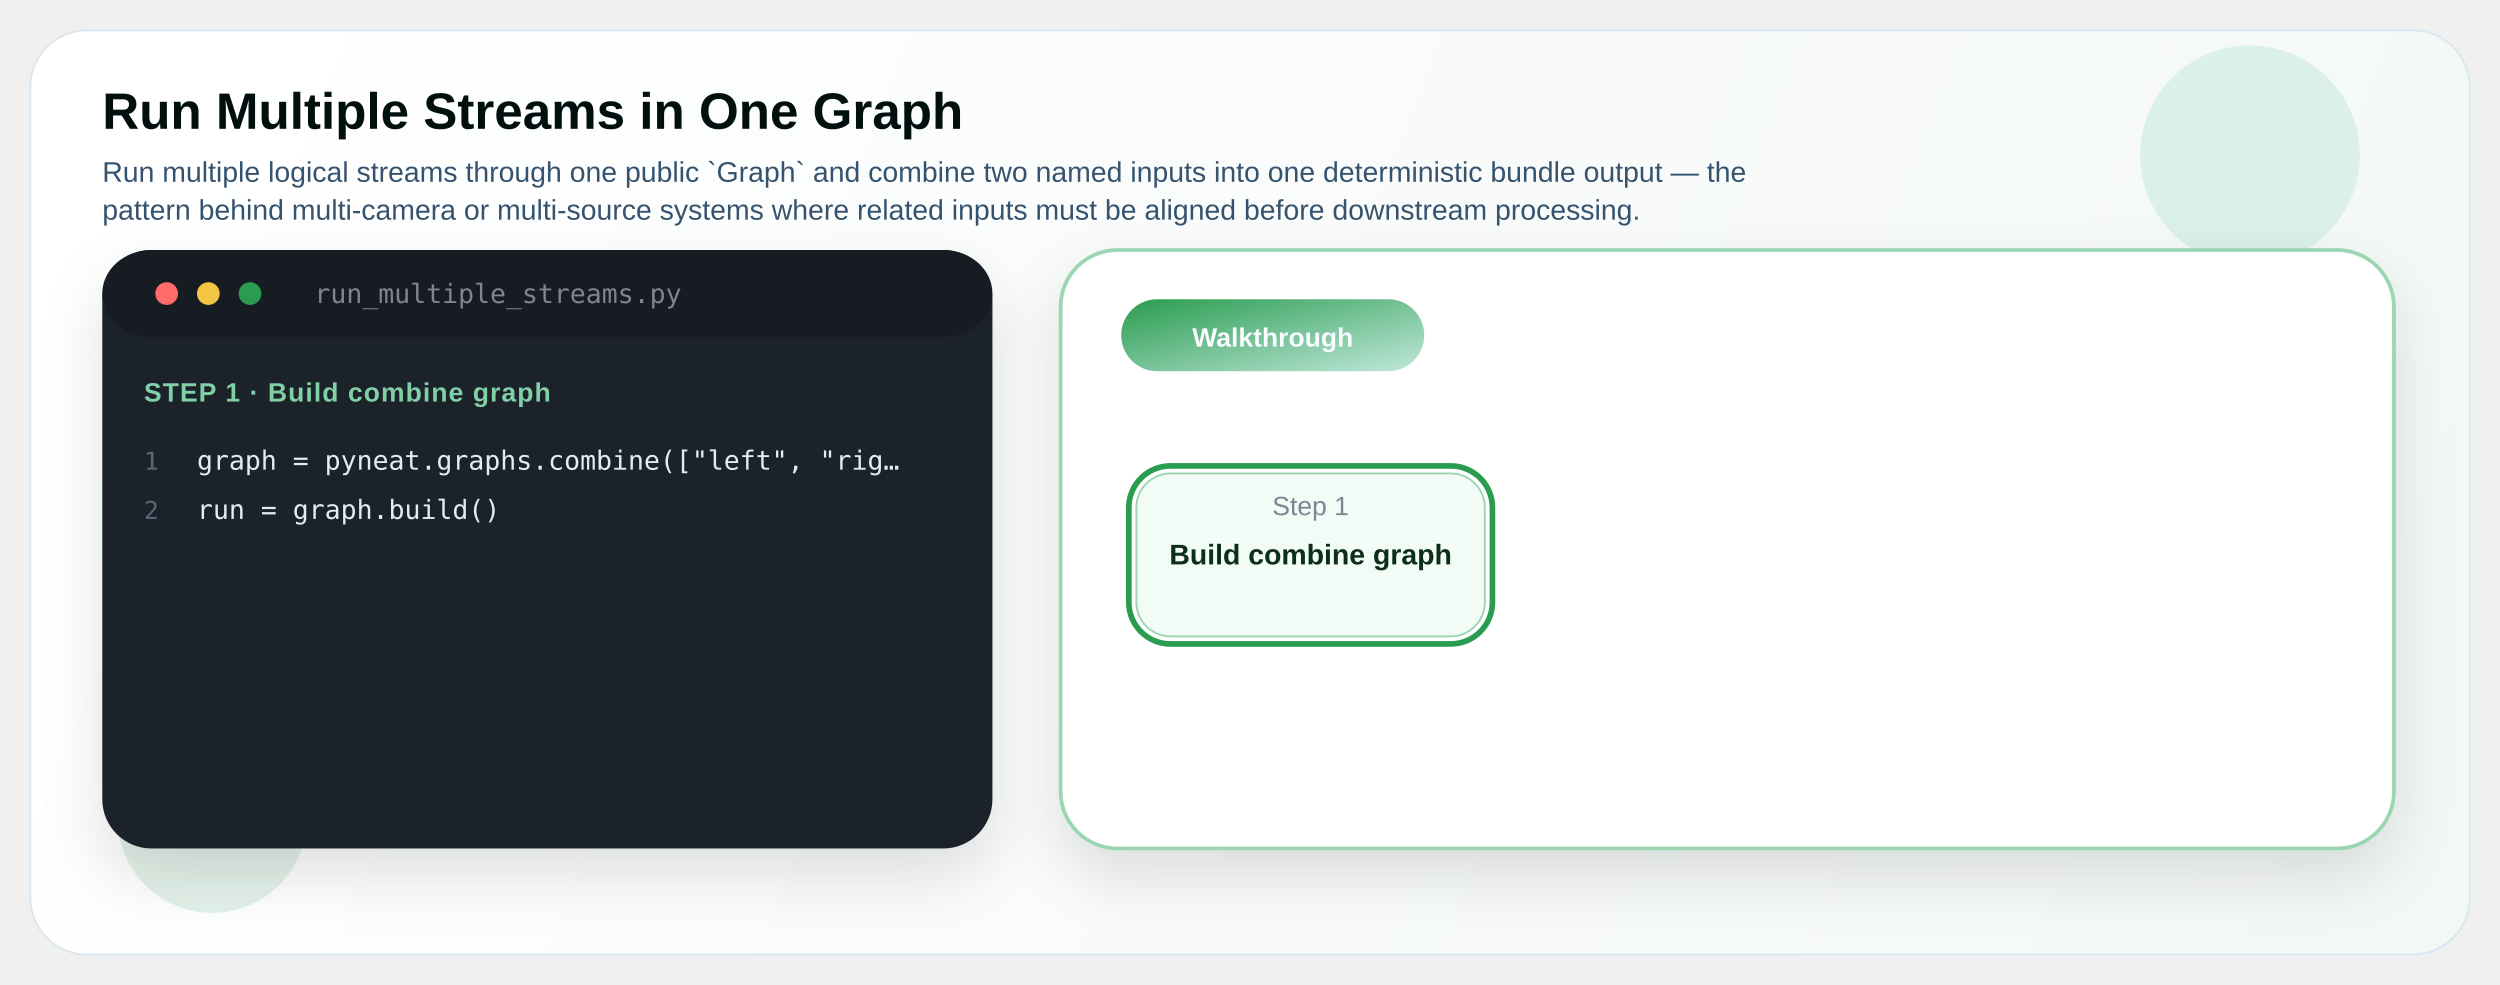
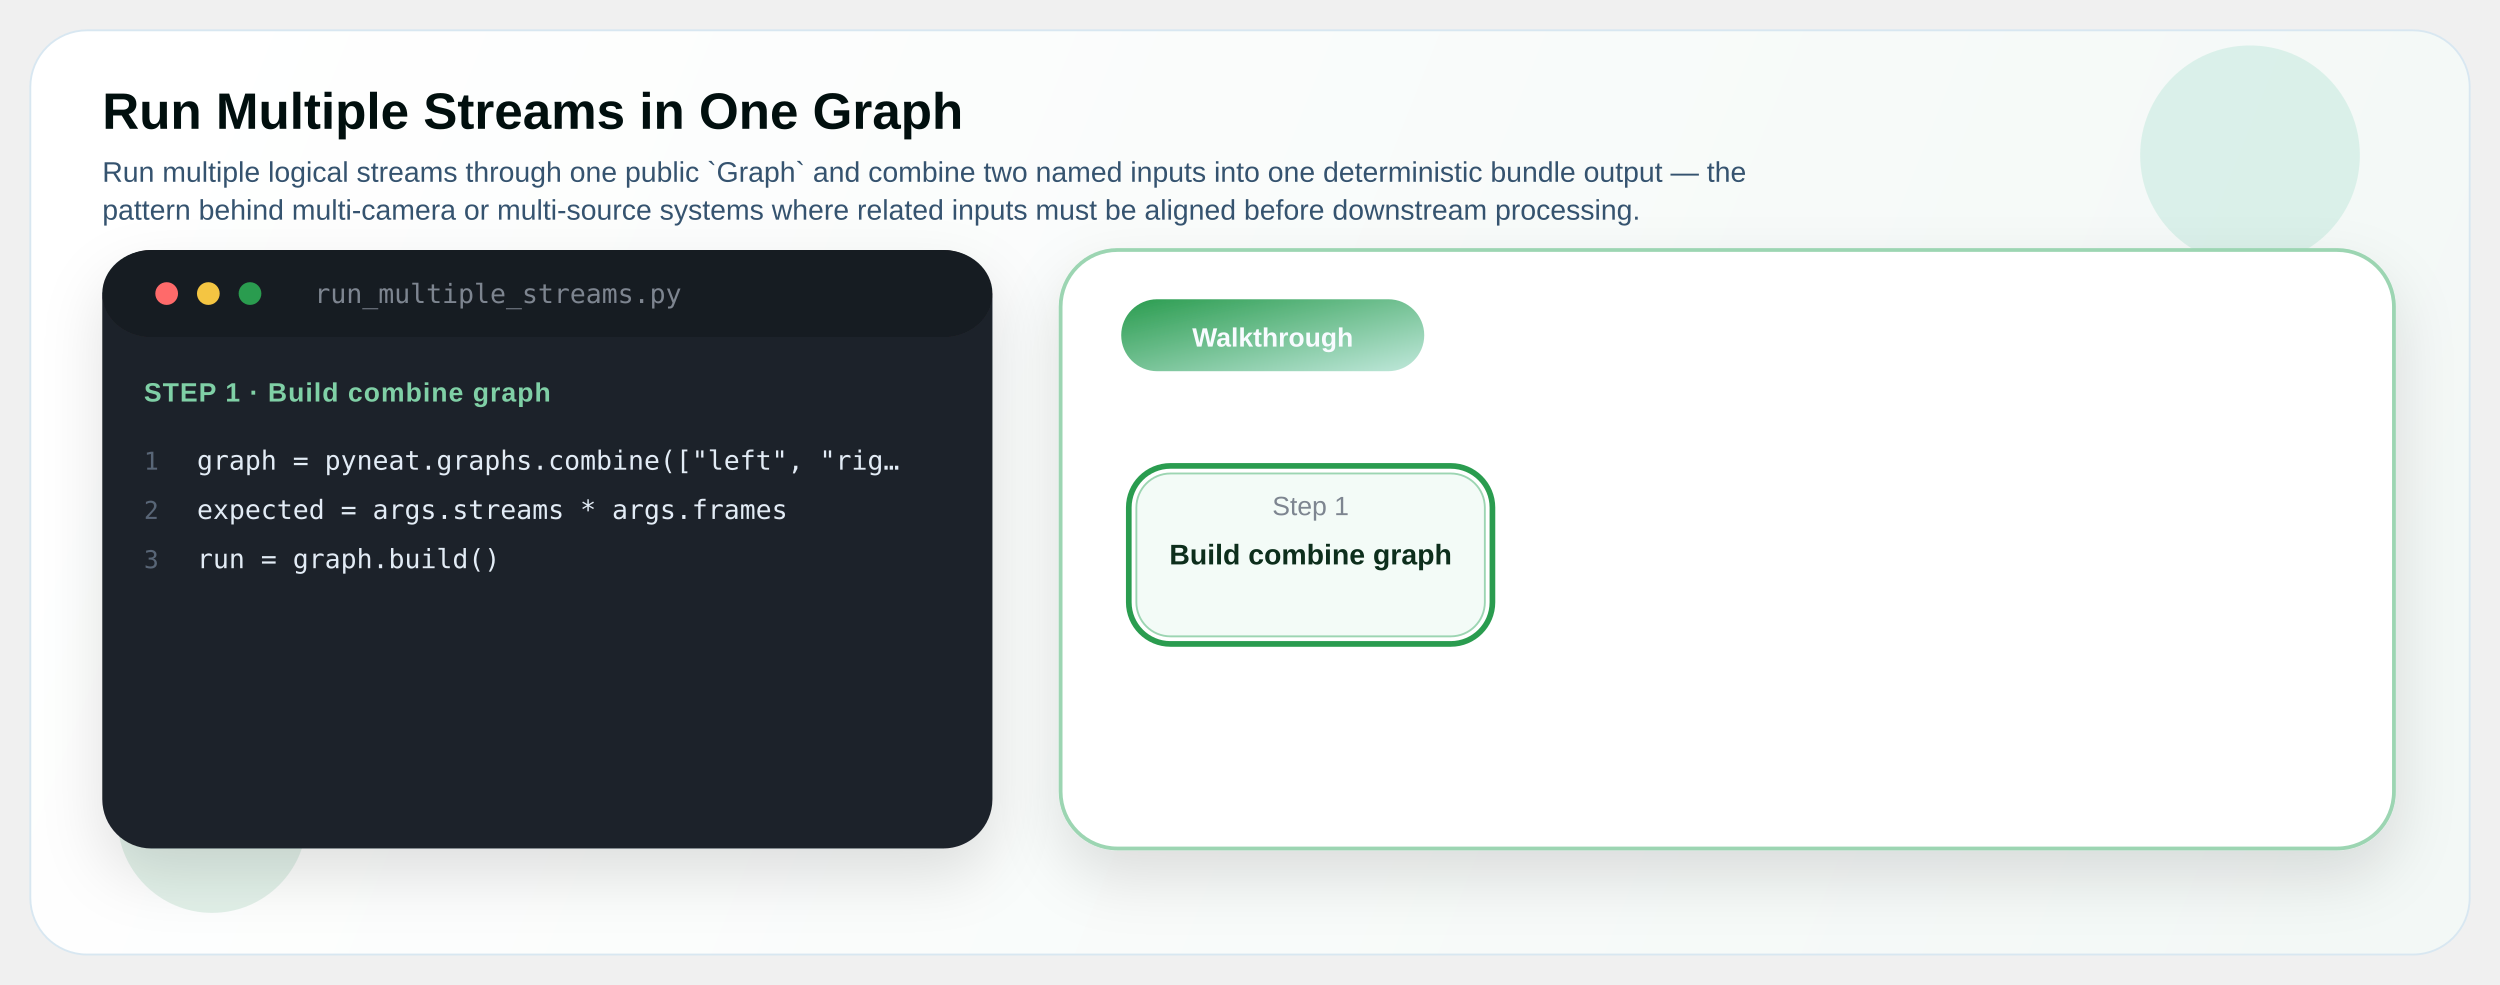
<svg xmlns="http://www.w3.org/2000/svg" viewBox="0 0 1320 520" role="img" aria-labelledby="ftl ftd">
  <defs>
    <linearGradient id="fbg" x1="80" y1="40" x2="1240" y2="500" gradientUnits="userSpaceOnUse">
      <stop offset="0" stop-color="#FFFFFF" />
      <stop offset="1" stop-color="#F3F8F6" />
    </linearGradient>
    <linearGradient id="fgreen" x1="0" y1="0" x2="1" y2="1">
      <stop offset="0" stop-color="#2A9C4F" />
      <stop offset="1" stop-color="#C0E8DB" />
    </linearGradient>
    <filter id="fsh" x="-10%" y="-18%" width="120%" height="142%" filterUnits="objectBoundingBox">
      <feDropShadow dx="0" dy="14" stdDeviation="16" flood-color="#010F0E" flood-opacity="0.12" />
    </filter>
    <marker id="farr" markerWidth="7" markerHeight="7" refX="5" refY="3.5" orient="auto" markerUnits="strokeWidth">
      <path d="M0 0L7 3.5L0 7Z" fill="#2A9C4F" />
    </marker>
    <style>.fsans{font-family:"Avenir Next","Segoe UI",Arial,sans-serif;}.fmono{font-family:"SFMono-Regular","Menlo","Consolas",monospace;}.fttl{fill:#010F0E;font-size:27px;font-weight:700;}.fsub{fill:#35536F;font-size:15px;font-weight:500;}.fcode{fill:#E2ECF6;font-size:14px;font-weight:500;}.fln{fill:#586677;font-size:13px;font-weight:500;}.fcap{fill:#7FD0A6;font-size:14px;font-weight:700;letter-spacing:0.04em;}.fdim{fill:#7D8590;font-size:14px;font-weight:500;}.ftag{fill:#F8FBFF;font-weight:650;}.fnl{fill:#0B2E1B;font-weight:650;}.fcounter{fill:#9AA7B4;font-size:13px;font-weight:600;}.fhint{fill:#2A9C4F;font-size:15px;font-weight:700;}.fanim{transition:opacity 0.55s ease;}</style>
  </defs>
  <rect x="16" y="16" width="1288" height="488" rx="30" fill="url(#fbg)" stroke="#D8E7F1" />
  <circle cx="1188" cy="82" r="58" fill="#C0E8DB" opacity="0.5" />
  <circle cx="112" cy="432" r="50" fill="#BFE0CF" opacity="0.45" />
  <text x="54" y="68" class="fsans fttl">Run Multiple Streams in One Graph</text>
  <text x="54" y="96" class="fsans fsub">Run multiple logical streams through one public `Graph` and combine two named inputs into one deterministic bundle output — the</text>
  <text x="54" y="116" class="fsans fsub">pattern behind multi-camera or multi-source systems where related inputs must be aligned before downstream processing.</text>
  <g filter="url(#fsh)">
    <rect x="54" y="132" width="470" height="316" rx="26" fill="#1F232A" />
    <rect x="54" y="132" width="470" height="46" rx="26" fill="#181C22" />
    <circle cx="88" cy="155" r="6" fill="#FF6B6B" />
    <circle cx="110" cy="155" r="6" fill="#F4C542" />
    <circle cx="132" cy="155" r="6" fill="#2A9C4F" />
    <text x="166" y="160" class="fmono fdim">run_multiple_streams.py</text>
    <g id="code0" class="fanim" opacity="1">
      <text x="76" y="212" class="fsans fcap">STEP 1 · Build combine graph</text>
      <text x="76" y="248" class="fmono fln">1</text>
      <text x="104" y="248" class="fmono fcode" xml:space="preserve">graph = pyneat.graphs.combine(["left", "rig…</text>
      <text x="76" y="274" class="fmono fln">2</text>
-       <text x="104" y="274" class="fmono fcode" xml:space="preserve">run = graph.build()</text>
+       <text x="104" y="274" class="fmono fcode" xml:space="preserve">expected = args.streams * args.frames</text>
+       <text x="76" y="300" class="fmono fln">3</text>
+       <text x="104" y="300" class="fmono fcode" xml:space="preserve">run = graph.build()</text>
    </g>
    <g id="code1" class="fanim" opacity="0">
      <text x="76" y="212" class="fsans fcap">STEP 2 · Push streams</text>
      <text x="76" y="248" class="fmono fln">1</text>
-       <text x="104" y="248" class="fmono fcode" xml:space="preserve">for frame in range(args.frames):</text>
+       <text x="104" y="248" class="fmono fcode" xml:space="preserve">if not run.push("left", [make_rgb_sample(st…</text>
      <text x="76" y="274" class="fmono fln">2</text>
-       <text x="104" y="274" class="fmono fcode" xml:space="preserve">  for sid in range(args.streams):</text>
+       <text x="104" y="274" class="fmono fcode" xml:space="preserve">  raise RuntimeError(f"left push failed: {r…</text>
      <text x="76" y="300" class="fmono fln">3</text>
-       <text x="104" y="300" class="fmono fcode" xml:space="preserve">    logical_frame = frame * args.streams +…</text>
+       <text x="104" y="300" class="fmono fcode" xml:space="preserve">if not run.push("right", [make_rgb_sample(s…</text>
      <text x="76" y="326" class="fmono fln">4</text>
-       <text x="104" y="326" class="fmono fcode" xml:space="preserve">    if not run.push("left", [make_rgb_sampl…</text>
-       <text x="76" y="352" class="fmono fln">5</text>
-       <text x="104" y="352" class="fmono fcode" xml:space="preserve">      raise RuntimeError(f"left push failed…</text>
+       <text x="104" y="326" class="fmono fcode" xml:space="preserve">  raise RuntimeError(f"right push failed: {…</text>
    </g>
    <g id="code2" class="fanim" opacity="0">
      <text x="76" y="212" class="fsans fcap">STEP 3 · Pull bundles</text>
      <text x="76" y="248" class="fmono fln">1</text>
-       <text x="104" y="248" class="fmono fcode" xml:space="preserve">expected = args.streams * args.frames</text>
+       <text x="104" y="248" class="fmono fcode" xml:space="preserve">bundle = run.pull("combined", 2000)</text>
      <text x="76" y="274" class="fmono fln">2</text>
-       <text x="104" y="274" class="fmono fcode" xml:space="preserve">received = 0</text>
+       <text x="104" y="274" class="fmono fcode" xml:space="preserve">if bundle is None:</text>
      <text x="76" y="300" class="fmono fln">3</text>
-       <text x="104" y="300" class="fmono fcode" xml:space="preserve">for _ in range(expected):</text>
+       <text x="104" y="300" class="fmono fcode" xml:space="preserve">  raise RuntimeError(f"timed out waiting fo…</text>
      <text x="76" y="326" class="fmono fln">4</text>
-       <text x="104" y="326" class="fmono fcode" xml:space="preserve">  if run.pull("combined", 2000) is not None:</text>
+       <text x="104" y="326" class="fmono fcode" xml:space="preserve">fields = len(bundle.fields)</text>
      <text x="76" y="352" class="fmono fln">5</text>
-       <text x="104" y="352" class="fmono fcode" xml:space="preserve">    received += 1</text>
+       <text x="104" y="352" class="fmono fcode" xml:space="preserve">if fields != 2:</text>
    </g>
  </g>
  <g filter="url(#fsh)">
    <g id="shell" opacity="1">
      <rect x="560" y="132" width="704" height="316" rx="30" fill="#FFFFFF" stroke="#9CD5B2" stroke-width="2" />
      <rect x="592" y="158" width="160" height="38" rx="19" fill="url(#fgreen)" />
      <text x="672" y="183" class="fsans ftag" font-size="14" text-anchor="middle">Walkthrough</text>
    </g>
    <g id="node0" class="fanim" opacity="1">
      <rect x="600" y="250" width="184" height="86" rx="18" fill="#F3FBF7" stroke="#9CD5B2" />
      <text x="692" y="272" class="fsans fdim" font-size="12" text-anchor="middle">Step 1</text>
      <text x="692" y="298" class="fsans fnl" font-size="15" text-anchor="middle">Build combine graph</text>
    </g>
    <g id="ring0" class="fanim" opacity="1">
      <rect x="596" y="246" width="192" height="94" rx="22" fill="none" stroke="#2A9C4F" stroke-width="3" />
    </g>
    <g id="node1" class="fanim" opacity="0">
      <line x1="788" y1="293" x2="814" y2="293" stroke="#2A9C4F" stroke-width="3" stroke-linecap="round" marker-end="url(#farr)" />
      <rect x="820" y="250" width="184" height="86" rx="18" fill="#F3FBF7" stroke="#9CD5B2" />
      <text x="912" y="272" class="fsans fdim" font-size="12" text-anchor="middle">Step 2</text>
      <text x="912" y="298" class="fsans fnl" font-size="15" text-anchor="middle">Push streams</text>
    </g>
    <g id="ring1" class="fanim" opacity="0">
      <rect x="816" y="246" width="192" height="94" rx="22" fill="none" stroke="#2A9C4F" stroke-width="3" />
    </g>
    <g id="node2" class="fanim" opacity="0">
      <line x1="1008" y1="293" x2="1034" y2="293" stroke="#2A9C4F" stroke-width="3" stroke-linecap="round" marker-end="url(#farr)" />
      <rect x="1040" y="250" width="184" height="86" rx="18" fill="#F8F6FF" stroke="#B8B0DC" />
      <text x="1132" y="272" class="fsans fdim" font-size="12" text-anchor="middle">Step 3</text>
      <text x="1132" y="298" class="fsans fnl" font-size="15" text-anchor="middle">Pull bundles</text>
    </g>
    <g id="ring2" class="fanim" opacity="0">
      <rect x="1036" y="246" width="192" height="94" rx="22" fill="none" stroke="#2A9C4F" stroke-width="3" />
    </g>
  </g>
  <g id="popup" class="fanim" opacity="0">
    <rect x="690" y="356" width="444" height="46" rx="23" fill="#0B2E1B" opacity="0.93" />
    <text x="912" y="384" text-anchor="middle" class="fsans" fill="#EAF7EF" font-size="16" font-weight="700">Click a step to jump to that section ↓</text>
  </g>
</svg>
